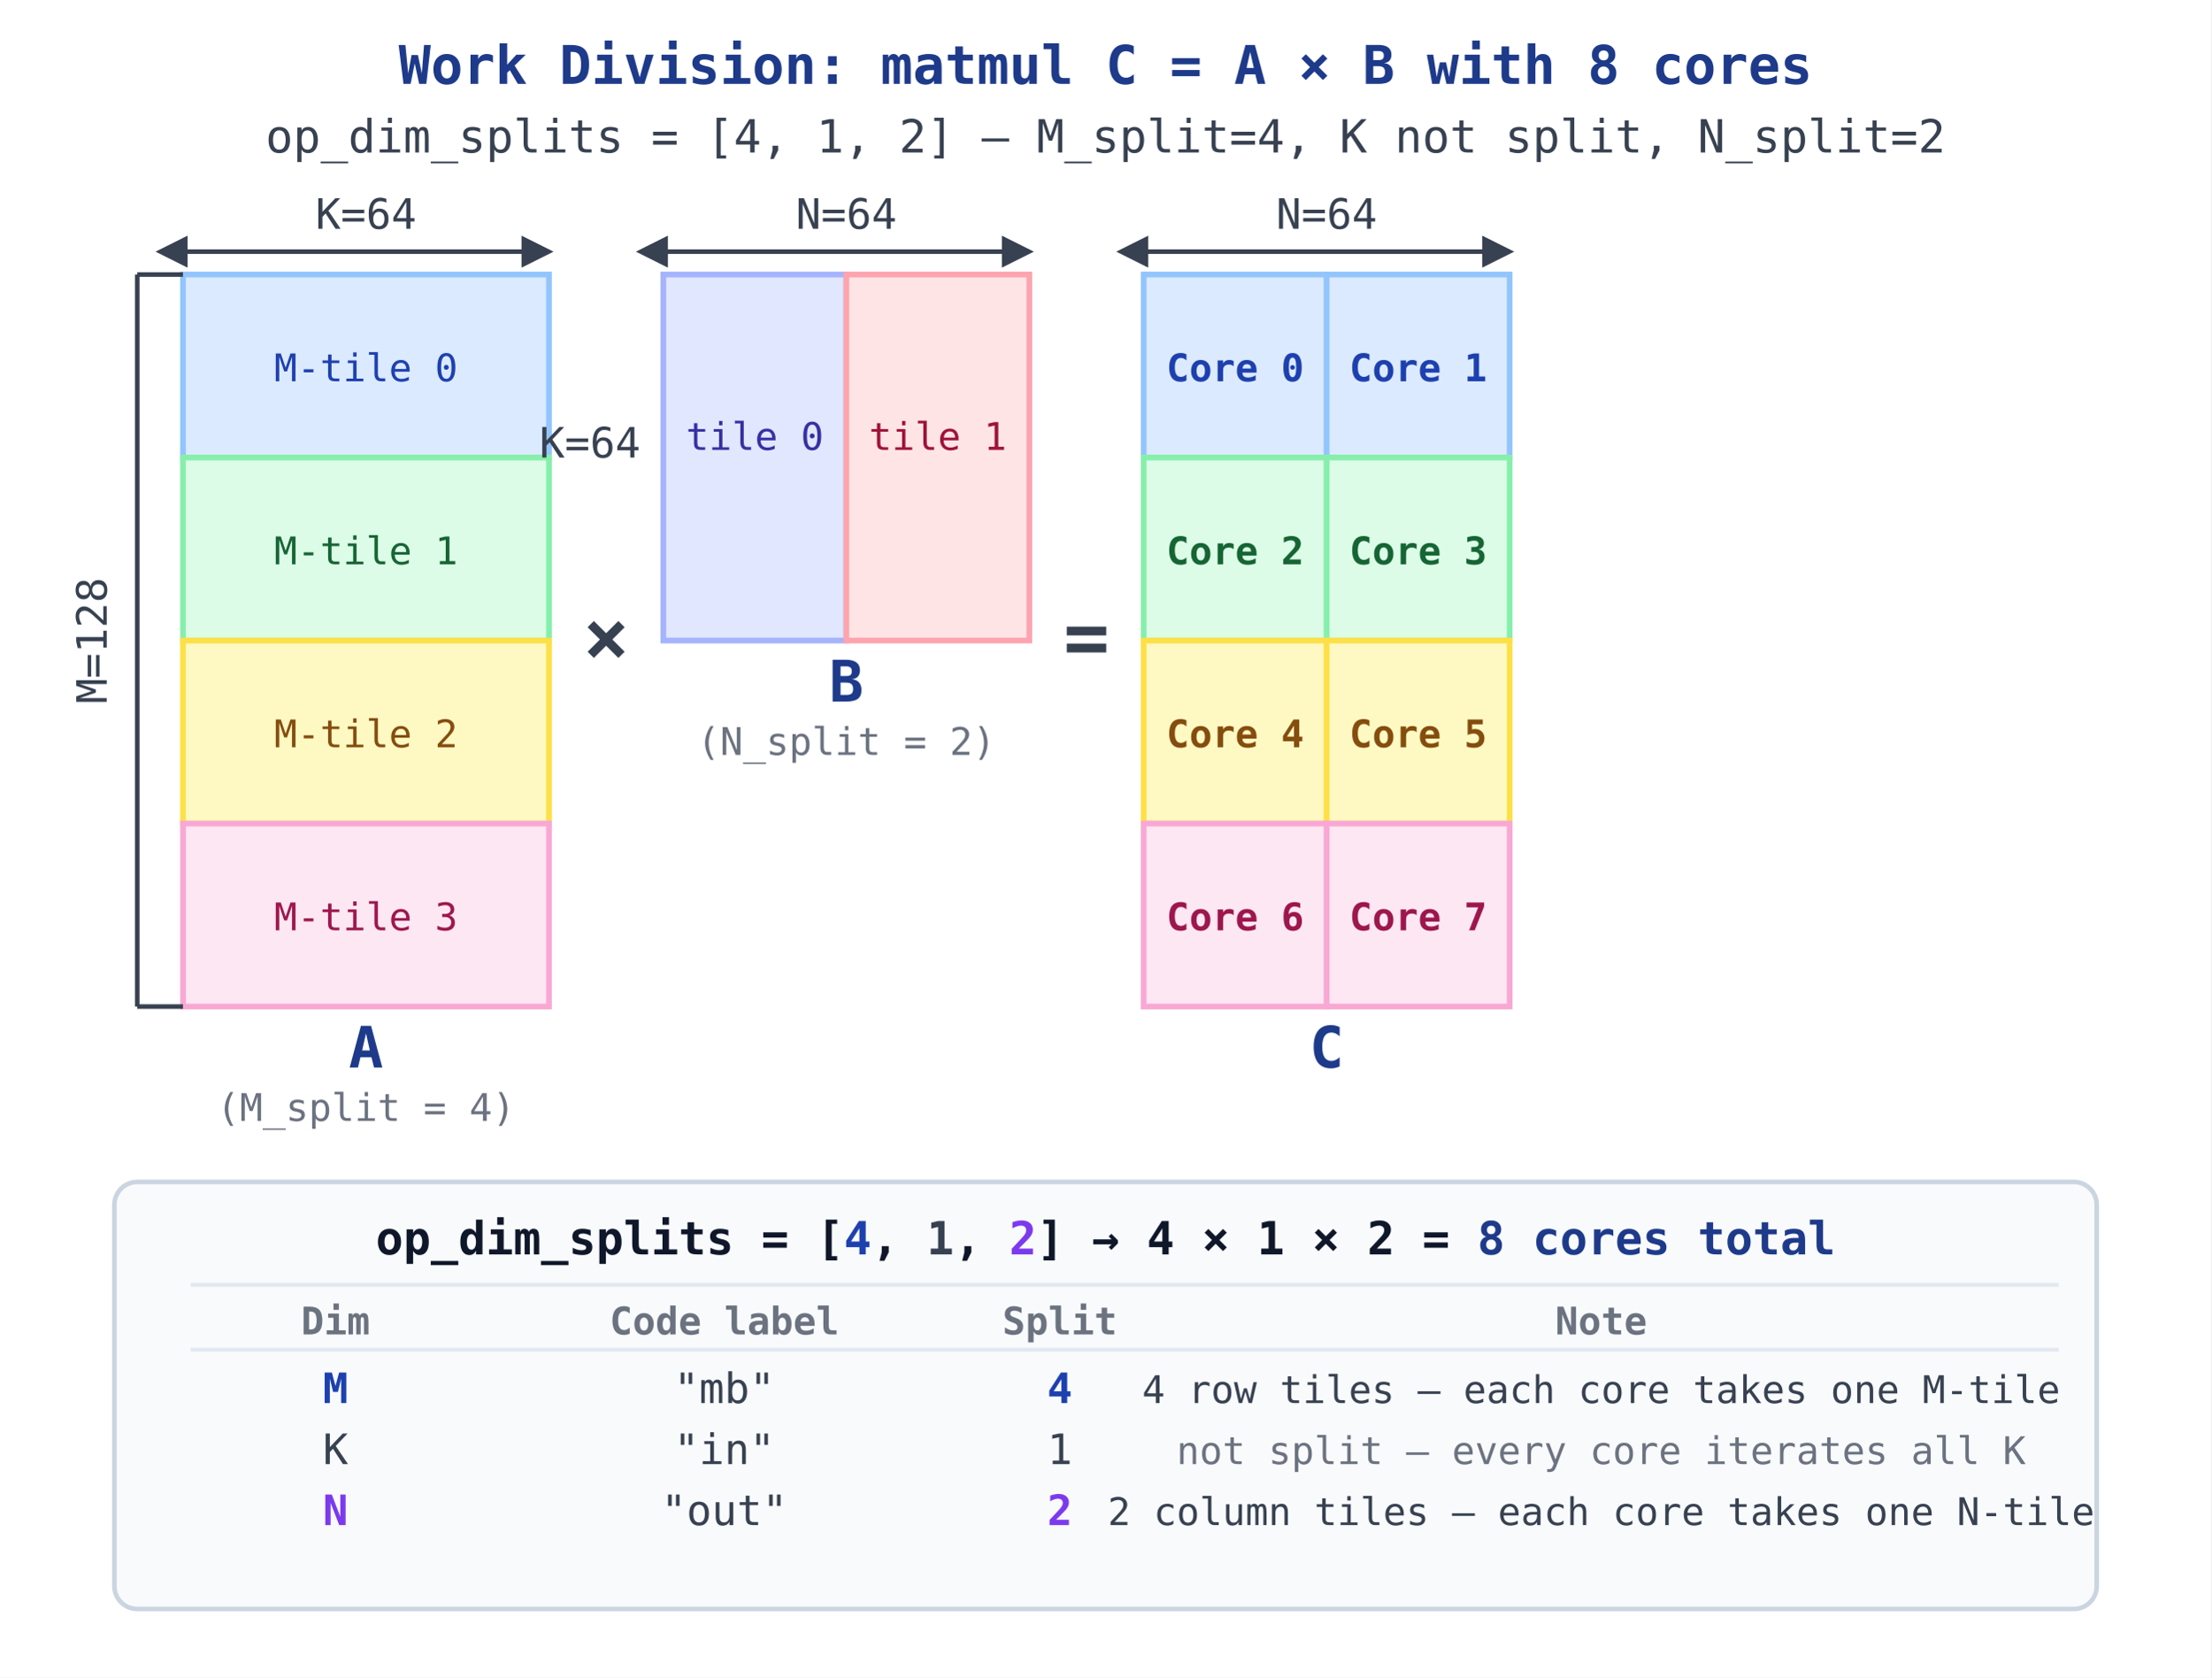
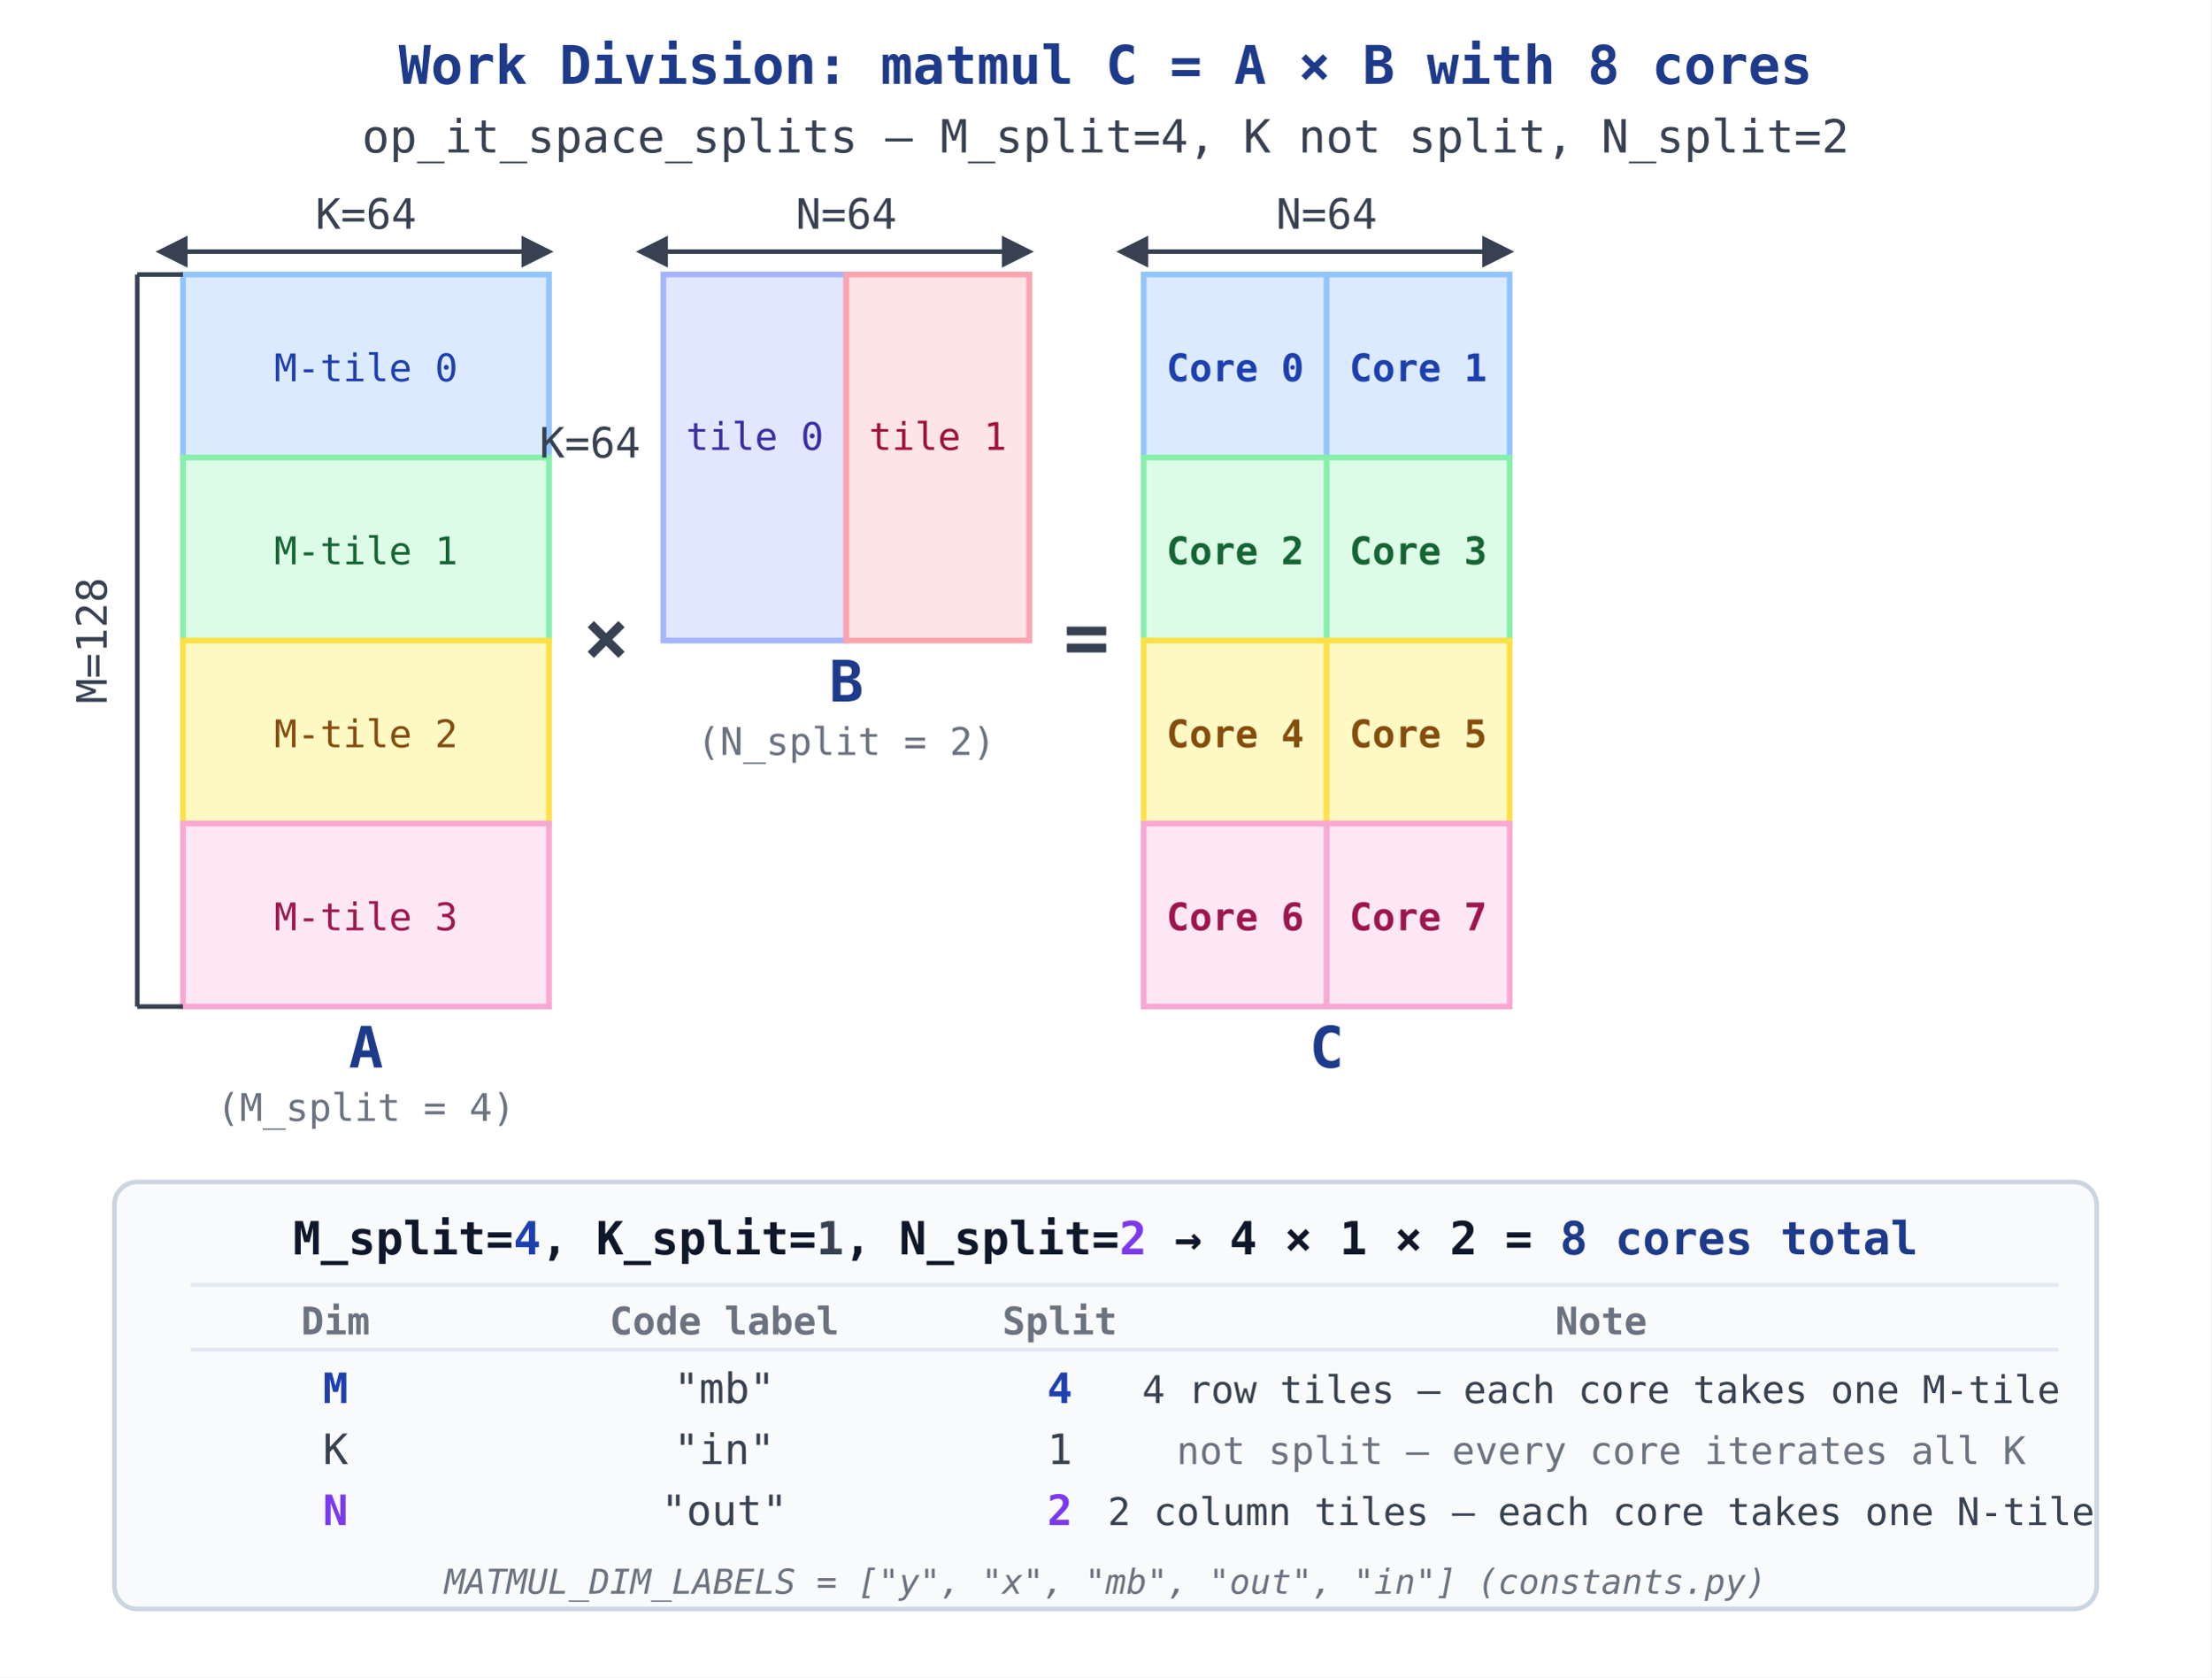
<svg xmlns="http://www.w3.org/2000/svg" viewBox="0 0 580 440" font-family="monospace, sans-serif" font-size="12">
  <rect width="580" height="440" fill="white" />
  <defs>
    <marker id="ah" markerWidth="7" markerHeight="7" refX="6" refY="3.5" orient="auto">
      <path d="M0,0 L7,3.5 L0,7 Z" fill="#374151" />
    </marker>
    <marker id="ahr" markerWidth="7" markerHeight="7" refX="1" refY="3.5" orient="auto-start-reverse">
      <path d="M0,0 L7,3.5 L0,7 Z" fill="#374151" />
    </marker>
  </defs>
  <text x="290" y="22" text-anchor="middle" font-size="14" font-weight="bold" fill="#1e3a8a">Work Division: matmul C = A × B with 8 cores</text>
-   <text x="290" y="40" text-anchor="middle" font-size="12" fill="#374151">op_dim_splits = [4, 1, 2]  —  M_split=4,  K not split,  N_split=2</text>
+   <text x="290" y="40" text-anchor="middle" font-size="12" fill="#374151">op_it_space_splits  —  M_split=4,  K not split,  N_split=2</text>
  <line x1="48" y1="66" x2="144" y2="66" stroke="#374151" stroke-width="1.2" marker-start="url(#ahr)" marker-end="url(#ah)" />
  <text x="96" y="60" text-anchor="middle" fill="#374151" font-size="11">K=64</text>
  <rect x="48" y="72" width="96" height="48" fill="#dbeafe" stroke="#93c5fd" stroke-width="1.5" />
  <text x="96" y="100" text-anchor="middle" fill="#1e40af" font-size="10">M-tile 0</text>
  <rect x="48" y="120" width="96" height="48" fill="#dcfce7" stroke="#86efac" stroke-width="1.5" />
  <text x="96" y="148" text-anchor="middle" fill="#166534" font-size="10">M-tile 1</text>
  <rect x="48" y="168" width="96" height="48" fill="#fef9c3" stroke="#fde047" stroke-width="1.5" />
  <text x="96" y="196" text-anchor="middle" fill="#854d0e" font-size="10">M-tile 2</text>
  <rect x="48" y="216" width="96" height="48" fill="#fce7f3" stroke="#f9a8d4" stroke-width="1.5" />
  <text x="96" y="244" text-anchor="middle" fill="#9d174d" font-size="10">M-tile 3</text>
  <line x1="36" y1="72" x2="36" y2="264" stroke="#374151" stroke-width="1.2" />
  <line x1="36" y1="72" x2="48" y2="72" stroke="#374151" stroke-width="1.2" />
  <line x1="36" y1="264" x2="48" y2="264" stroke="#374151" stroke-width="1.2" />
  <text x="28" y="168" text-anchor="middle" fill="#374151" font-size="11" transform="rotate(-90 28 168)">M=128</text>
  <text x="96" y="280" text-anchor="middle" font-weight="bold" font-size="15" fill="#1e3a8a">A</text>
  <text x="96" y="294" text-anchor="middle" fill="#6b7280" font-size="10">(M_split = 4)</text>
  <text x="159" y="174" text-anchor="middle" font-size="20" fill="#374151" font-weight="bold">×</text>
  <line x1="174" y1="66" x2="270" y2="66" stroke="#374151" stroke-width="1.2" marker-start="url(#ahr)" marker-end="url(#ah)" />
  <text x="222" y="60" text-anchor="middle" fill="#374151" font-size="11">N=64</text>
  <text x="168" y="120" text-anchor="end" fill="#374151" font-size="11">K=64</text>
  <rect x="174" y="72" width="48" height="96" fill="#e0e7ff" stroke="#a5b4fc" stroke-width="1.5" />
  <text x="198" y="118" text-anchor="middle" fill="#3730a3" font-size="10">tile 0</text>
  <rect x="222" y="72" width="48" height="96" fill="#ffe4e6" stroke="#fda4af" stroke-width="1.5" />
  <text x="246" y="118" text-anchor="middle" fill="#9f1239" font-size="10">tile 1</text>
  <text x="222" y="184" text-anchor="middle" font-weight="bold" font-size="15" fill="#1e3a8a">B</text>
  <text x="222" y="198" text-anchor="middle" fill="#6b7280" font-size="10">(N_split = 2)</text>
  <text x="285" y="174" text-anchor="middle" font-size="20" fill="#374151" font-weight="bold">=</text>
  <line x1="300" y1="66" x2="396" y2="66" stroke="#374151" stroke-width="1.2" marker-start="url(#ahr)" marker-end="url(#ah)" />
  <text x="348" y="60" text-anchor="middle" fill="#374151" font-size="11">N=64</text>
  <rect x="300" y="72" width="48" height="48" fill="#dbeafe" stroke="#93c5fd" stroke-width="1.5" />
  <text x="324" y="100" text-anchor="middle" fill="#1e40af" font-size="10" font-weight="bold">Core 0</text>
  <rect x="348" y="72" width="48" height="48" fill="#dbeafe" stroke="#93c5fd" stroke-width="1.5" />
  <text x="372" y="100" text-anchor="middle" fill="#1e40af" font-size="10" font-weight="bold">Core 1</text>
  <rect x="300" y="120" width="48" height="48" fill="#dcfce7" stroke="#86efac" stroke-width="1.5" />
  <text x="324" y="148" text-anchor="middle" fill="#166534" font-size="10" font-weight="bold">Core 2</text>
  <rect x="348" y="120" width="48" height="48" fill="#dcfce7" stroke="#86efac" stroke-width="1.5" />
  <text x="372" y="148" text-anchor="middle" fill="#166534" font-size="10" font-weight="bold">Core 3</text>
  <rect x="300" y="168" width="48" height="48" fill="#fef9c3" stroke="#fde047" stroke-width="1.5" />
  <text x="324" y="196" text-anchor="middle" fill="#854d0e" font-size="10" font-weight="bold">Core 4</text>
  <rect x="348" y="168" width="48" height="48" fill="#fef9c3" stroke="#fde047" stroke-width="1.5" />
  <text x="372" y="196" text-anchor="middle" fill="#854d0e" font-size="10" font-weight="bold">Core 5</text>
  <rect x="300" y="216" width="48" height="48" fill="#fce7f3" stroke="#f9a8d4" stroke-width="1.5" />
  <text x="324" y="244" text-anchor="middle" fill="#9d174d" font-size="10" font-weight="bold">Core 6</text>
  <rect x="348" y="216" width="48" height="48" fill="#fce7f3" stroke="#f9a8d4" stroke-width="1.5" />
  <text x="372" y="244" text-anchor="middle" fill="#9d174d" font-size="10" font-weight="bold">Core 7</text>
  <text x="348" y="280" text-anchor="middle" font-weight="bold" font-size="15" fill="#1e3a8a">C</text>
  <rect x="30" y="310" width="520" height="112" rx="6" fill="#f8fafc" stroke="#cbd5e1" stroke-width="1.2" />
-   <text x="290" y="329" text-anchor="middle" fill="#0f172a" font-size="12" font-weight="bold">op_dim_splits = [<tspan fill="#1e40af">4</tspan>, <tspan fill="#374151">1</tspan>, <tspan fill="#7c3aed">2</tspan>]   →   4 × 1 × 2 = <tspan fill="#1e3a8a">8 cores total</tspan>
+   <text x="290" y="329" text-anchor="middle" fill="#0f172a" font-size="12" font-weight="bold">M_split=<tspan fill="#1e40af">4</tspan>, K_split=<tspan fill="#374151">1</tspan>, N_split=<tspan fill="#7c3aed">2</tspan>   →   4 × 1 × 2 = <tspan fill="#1e3a8a">8 cores total</tspan>
  </text>
  <line x1="50" y1="337" x2="540" y2="337" stroke="#e2e8f0" stroke-width="1" />
  <text x="88" y="350" text-anchor="middle" fill="#6b7280" font-size="10" font-weight="bold">Dim</text>
  <text x="190" y="350" text-anchor="middle" fill="#6b7280" font-size="10" font-weight="bold">Code label</text>
  <text x="278" y="350" text-anchor="middle" fill="#6b7280" font-size="10" font-weight="bold">Split</text>
  <text x="420" y="350" text-anchor="middle" fill="#6b7280" font-size="10" font-weight="bold">Note</text>
  <line x1="50" y1="354" x2="540" y2="354" stroke="#e2e8f0" stroke-width="1" />
  <text x="88" y="368" text-anchor="middle" fill="#1e40af" font-size="11" font-weight="bold">M</text>
  <text x="190" y="368" text-anchor="middle" fill="#374151" font-size="11">"mb"</text>
  <text x="278" y="368" text-anchor="middle" fill="#1e40af" font-size="11" font-weight="bold">4</text>
  <text x="420" y="368" text-anchor="middle" fill="#374151" font-size="10">4 row tiles — each core takes one M-tile</text>
  <text x="88" y="384" text-anchor="middle" fill="#374151" font-size="11">K</text>
  <text x="190" y="384" text-anchor="middle" fill="#374151" font-size="11">"in"</text>
  <text x="278" y="384" text-anchor="middle" fill="#374151" font-size="11">1</text>
  <text x="420" y="384" text-anchor="middle" fill="#6b7280" font-size="10">not split — every core iterates all K</text>
  <text x="88" y="400" text-anchor="middle" fill="#7c3aed" font-size="11" font-weight="bold">N</text>
  <text x="190" y="400" text-anchor="middle" fill="#374151" font-size="11">"out"</text>
  <text x="278" y="400" text-anchor="middle" fill="#7c3aed" font-size="11" font-weight="bold">2</text>
  <text x="420" y="400" text-anchor="middle" fill="#374151" font-size="10">2 column tiles — each core takes one N-tile</text>
+   <text x="290" y="418" text-anchor="middle" fill="#6b7280" font-size="9" font-style="italic">MATMUL_DIM_LABELS = ["y", "x", "mb", "out", "in"] (constants.py)</text>
</svg>
